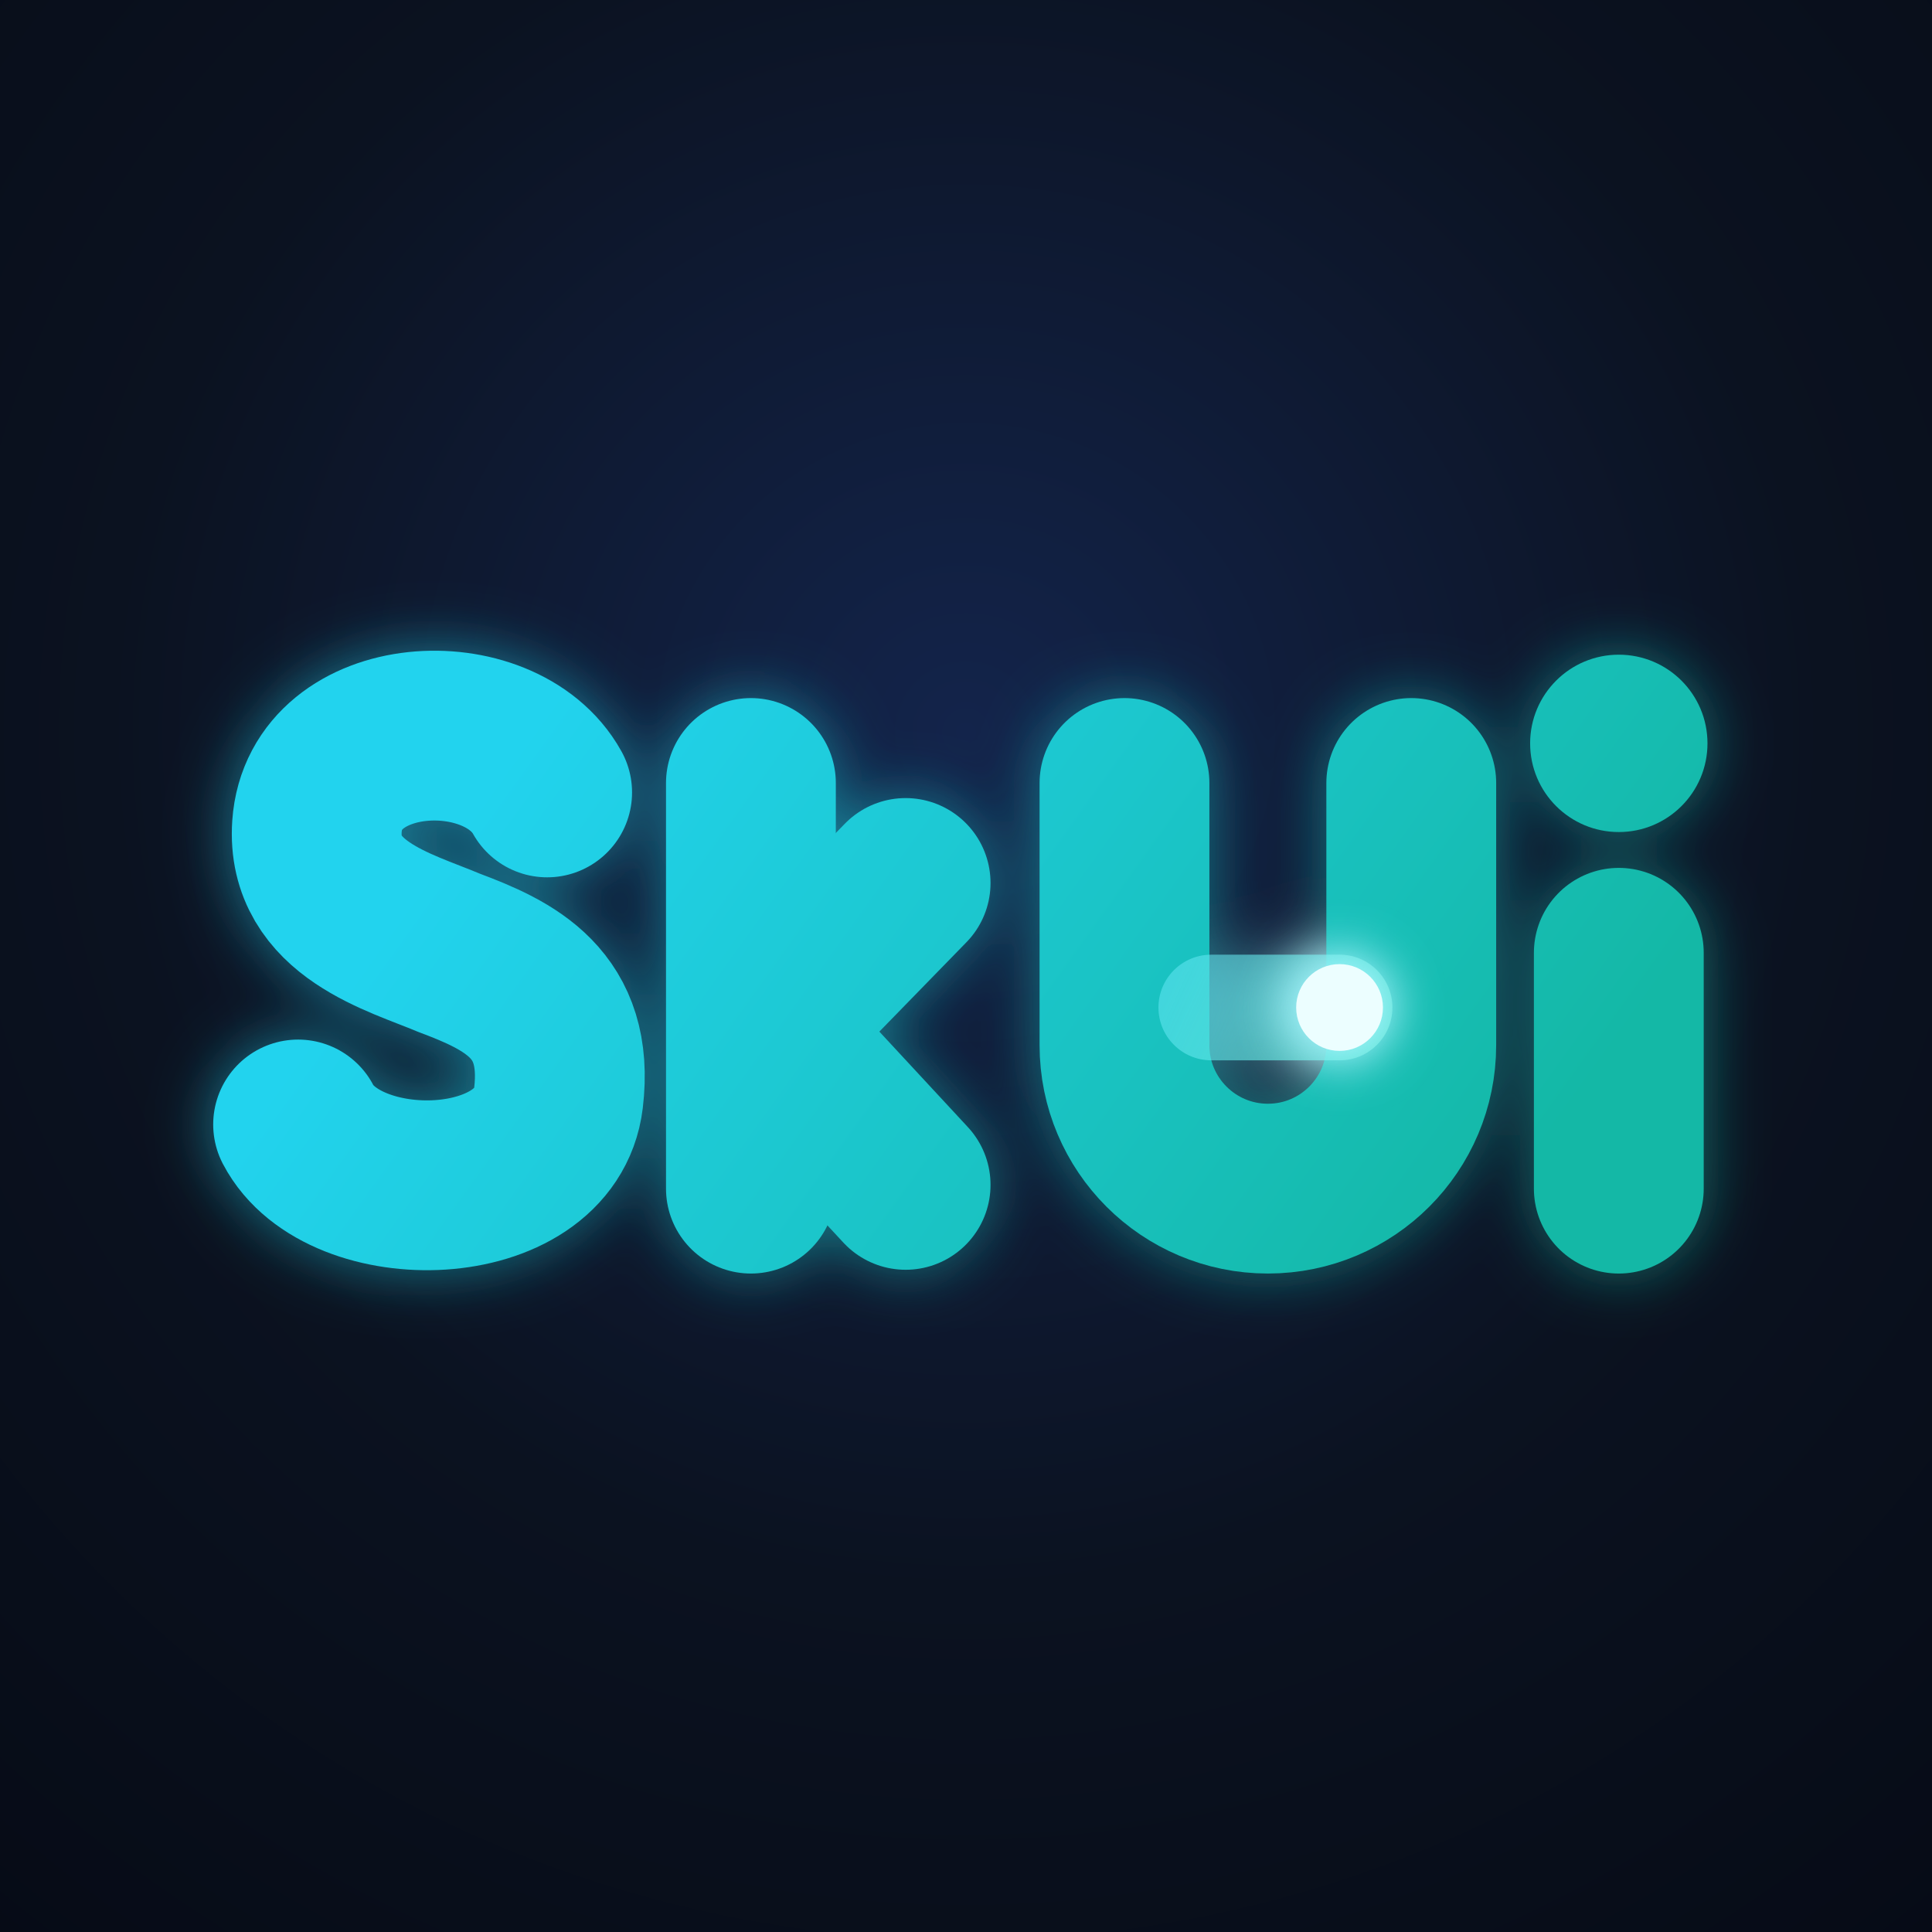
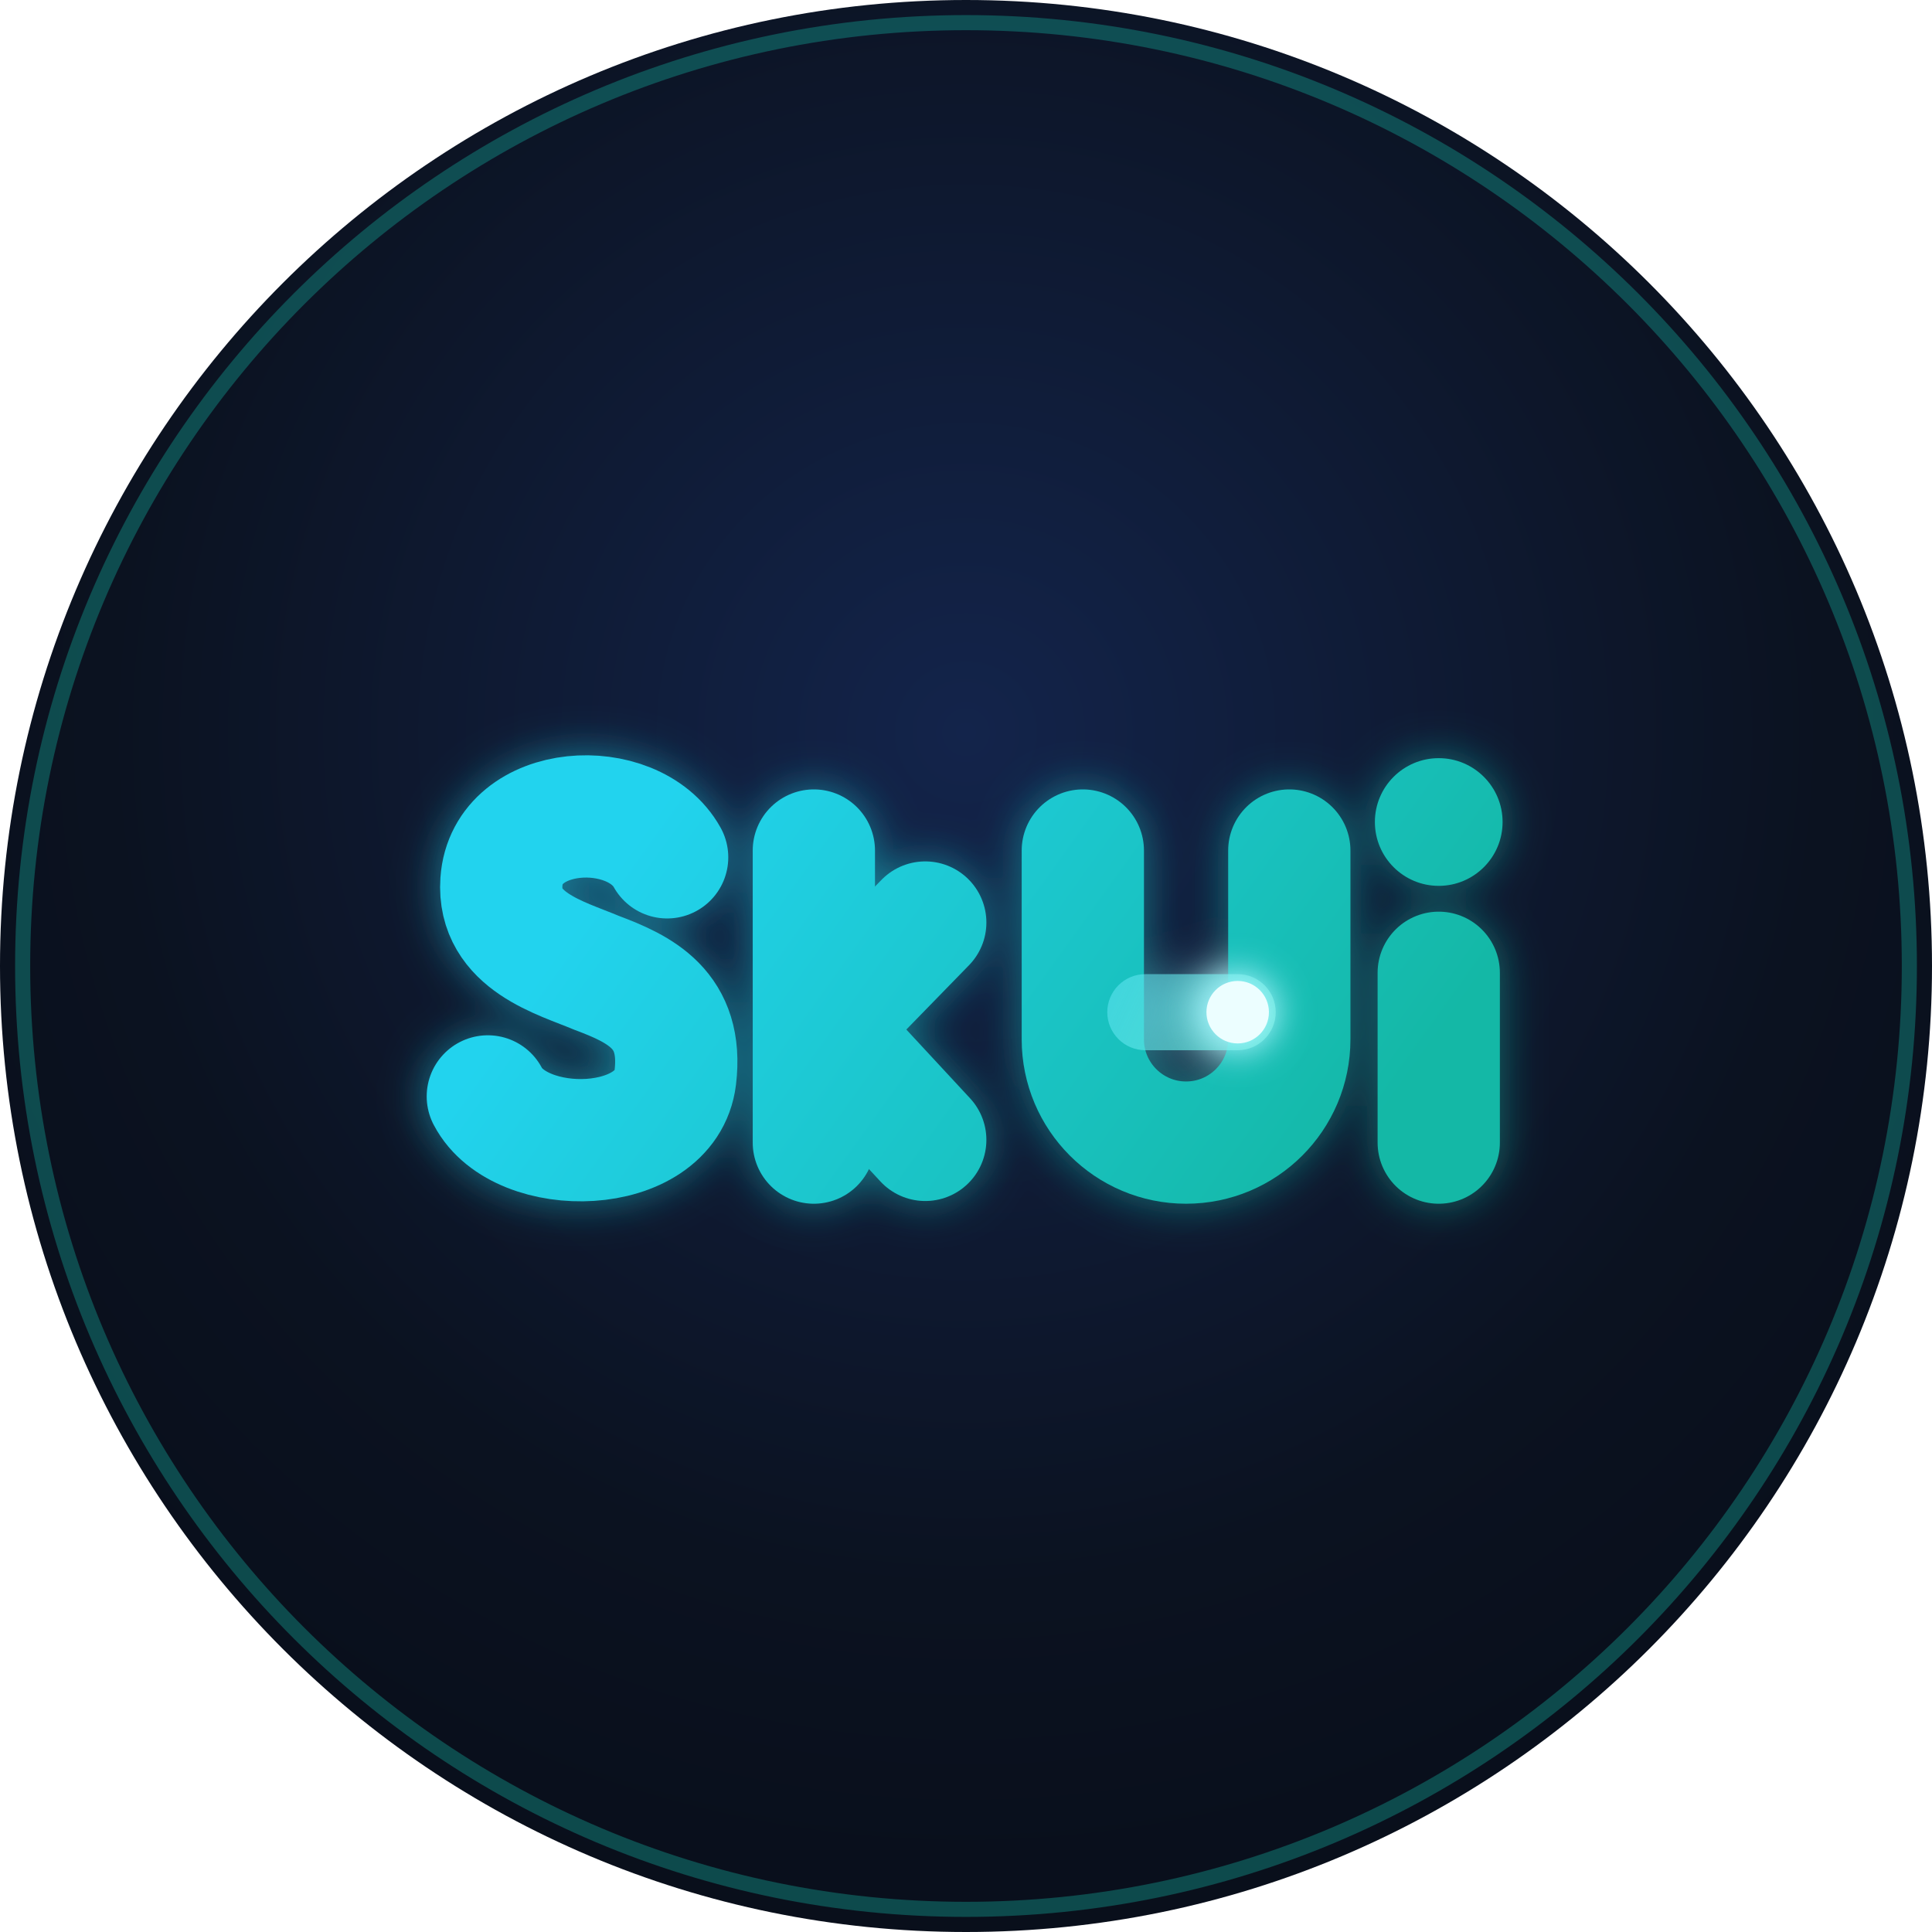
<svg xmlns="http://www.w3.org/2000/svg" xmlns:xlink="http://www.w3.org/1999/xlink" viewBox="0 0 1024 1024" width="1024" height="1024">
  <defs>
    <radialGradient id="bg" cx="50%" cy="38%" r="80%">
      <stop offset="0%" stop-color="#13244B" />
      <stop offset="55%" stop-color="#0B1220" />
      <stop offset="100%" stop-color="#060B16" />
    </radialGradient>
    <linearGradient id="ink" x1="300" y1="360" x2="760" y2="690" gradientUnits="userSpaceOnUse">
      <stop offset="0%" stop-color="#22D3EE" />
      <stop offset="100%" stop-color="#14B8A6" />
    </linearGradient>
    <linearGradient id="pill" x1="614" y1="506" x2="738" y2="562" gradientUnits="userSpaceOnUse">
      <stop offset="0%" stop-color="#67E8F9" stop-opacity="0.5" />
      <stop offset="100%" stop-color="#5EEAD4" stop-opacity="0.8" />
    </linearGradient>
    <filter id="glow" x="-40%" y="-40%" width="180%" height="180%">
      <feGaussianBlur stdDeviation="16" />
    </filter>
    <filter id="softGlow" x="-120%" y="-120%" width="340%" height="340%">
      <feGaussianBlur stdDeviation="12" />
    </filter>
    <g id="letters">
      <g fill="none" stroke="url(#ink)" stroke-width="90" stroke-linecap="round" stroke-linejoin="round">
        <path d="M 290 420 C 265 375 172 380 168 438 C 165 482 212 494 238 505 C 270 517 302 532 296 582 C 289 640 182 642 158 596" />
        <path d="M 398 415 L 398 630" />
        <path d="M 480 468 L 404 546 L 480 628" />
        <path d="M 596 415 L 596 554 A 76 76 0 0 0 748 554 L 748 415" />
        <path d="M 858 505 L 858 630" />
      </g>
      <circle cx="858" cy="394" r="47" fill="url(#ink)" />
      <rect x="614" y="506" width="124" height="56" rx="28" fill="url(#pill)" />
      <circle cx="710" cy="534" r="30" fill="#A5F3FC" filter="url(#softGlow)" />
      <circle cx="710" cy="534" r="23" fill="#ECFEFF" />
    </g>
+     <clipPath id="disc">
+       <circle cx="512" cy="512" r="512" />
+     </clipPath>
  </defs>
-   <rect width="1024" height="1024" fill="url(#bg)" />
-   <use xlink:href="#letters" href="#letters" filter="url(#glow)" opacity="0.55" />
-   <use xlink:href="#letters" href="#letters" />
+   <g clip-path="url(#disc)">
+     <rect width="1024" height="1024" fill="url(#bg)" />
+   </g>
+   <circle cx="512" cy="512" r="500" fill="none" stroke="#14B8A6" stroke-opacity="0.35" stroke-width="8" />
+   <g transform="translate(512 512) scale(0.72) translate(-510 -500)">
+     <use xlink:href="#letters" href="#letters" filter="url(#glow)" opacity="0.55" />
+     <use xlink:href="#letters" href="#letters" />
+   </g>
</svg>
